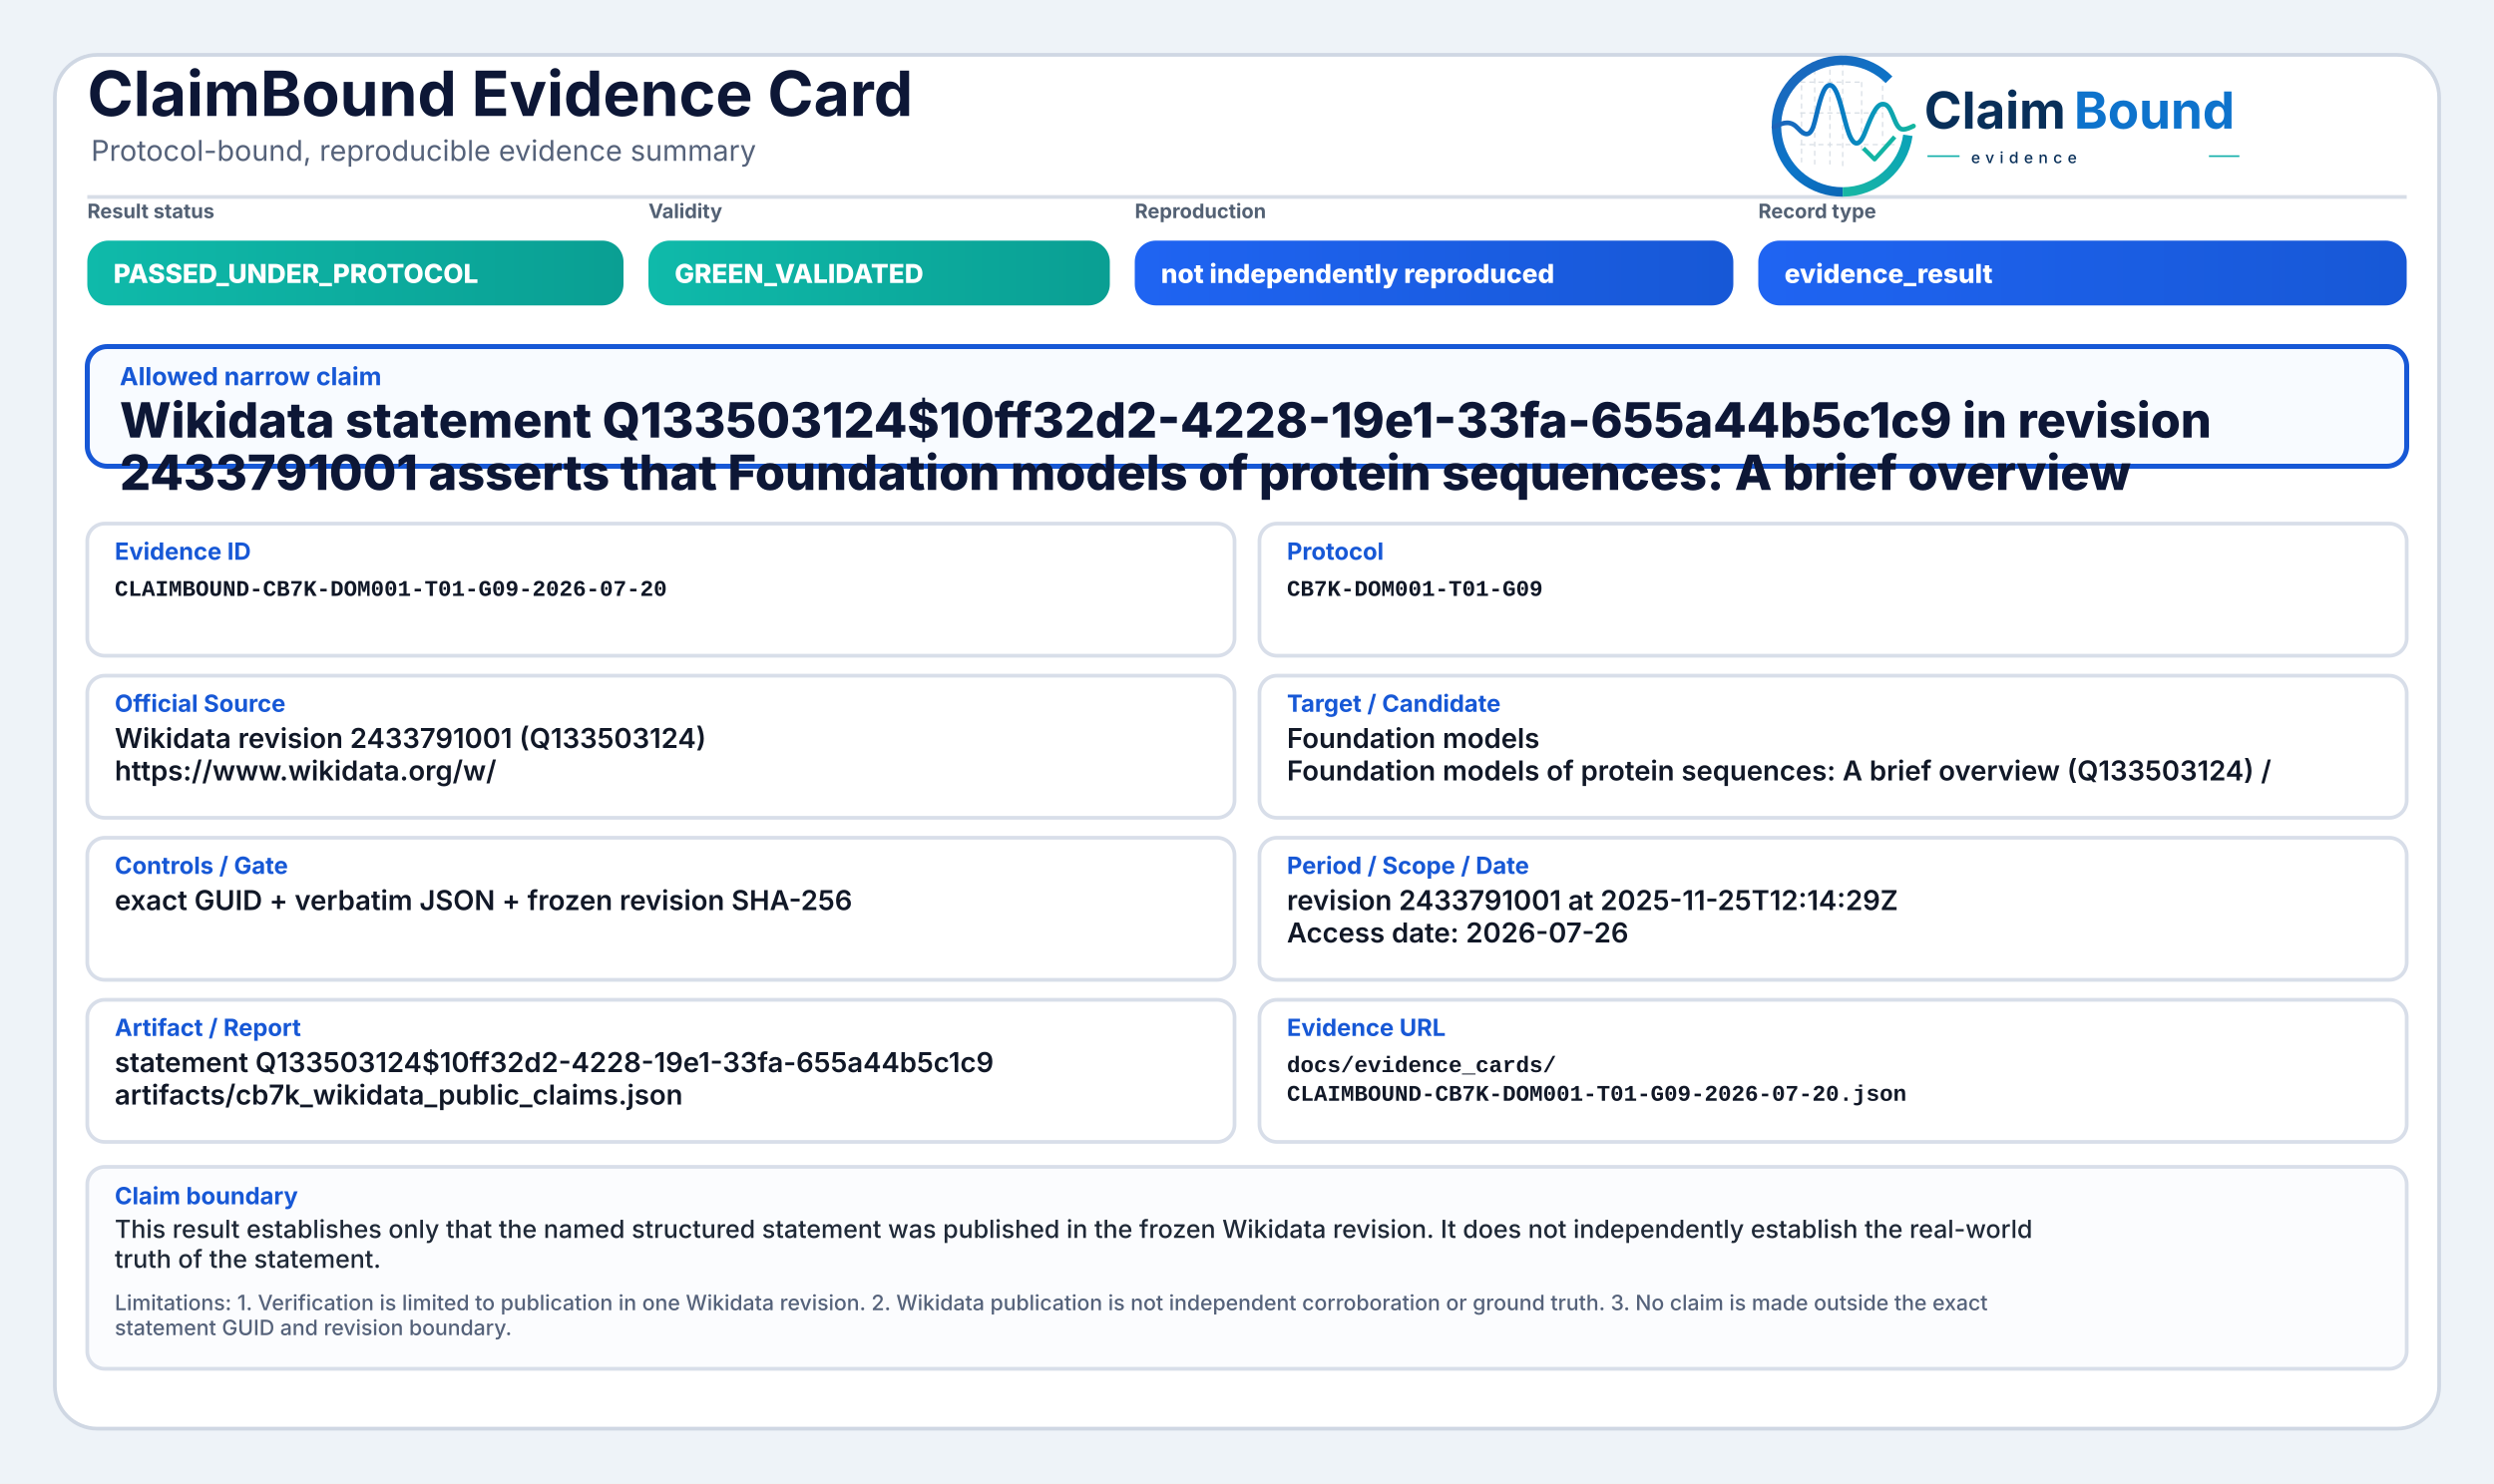
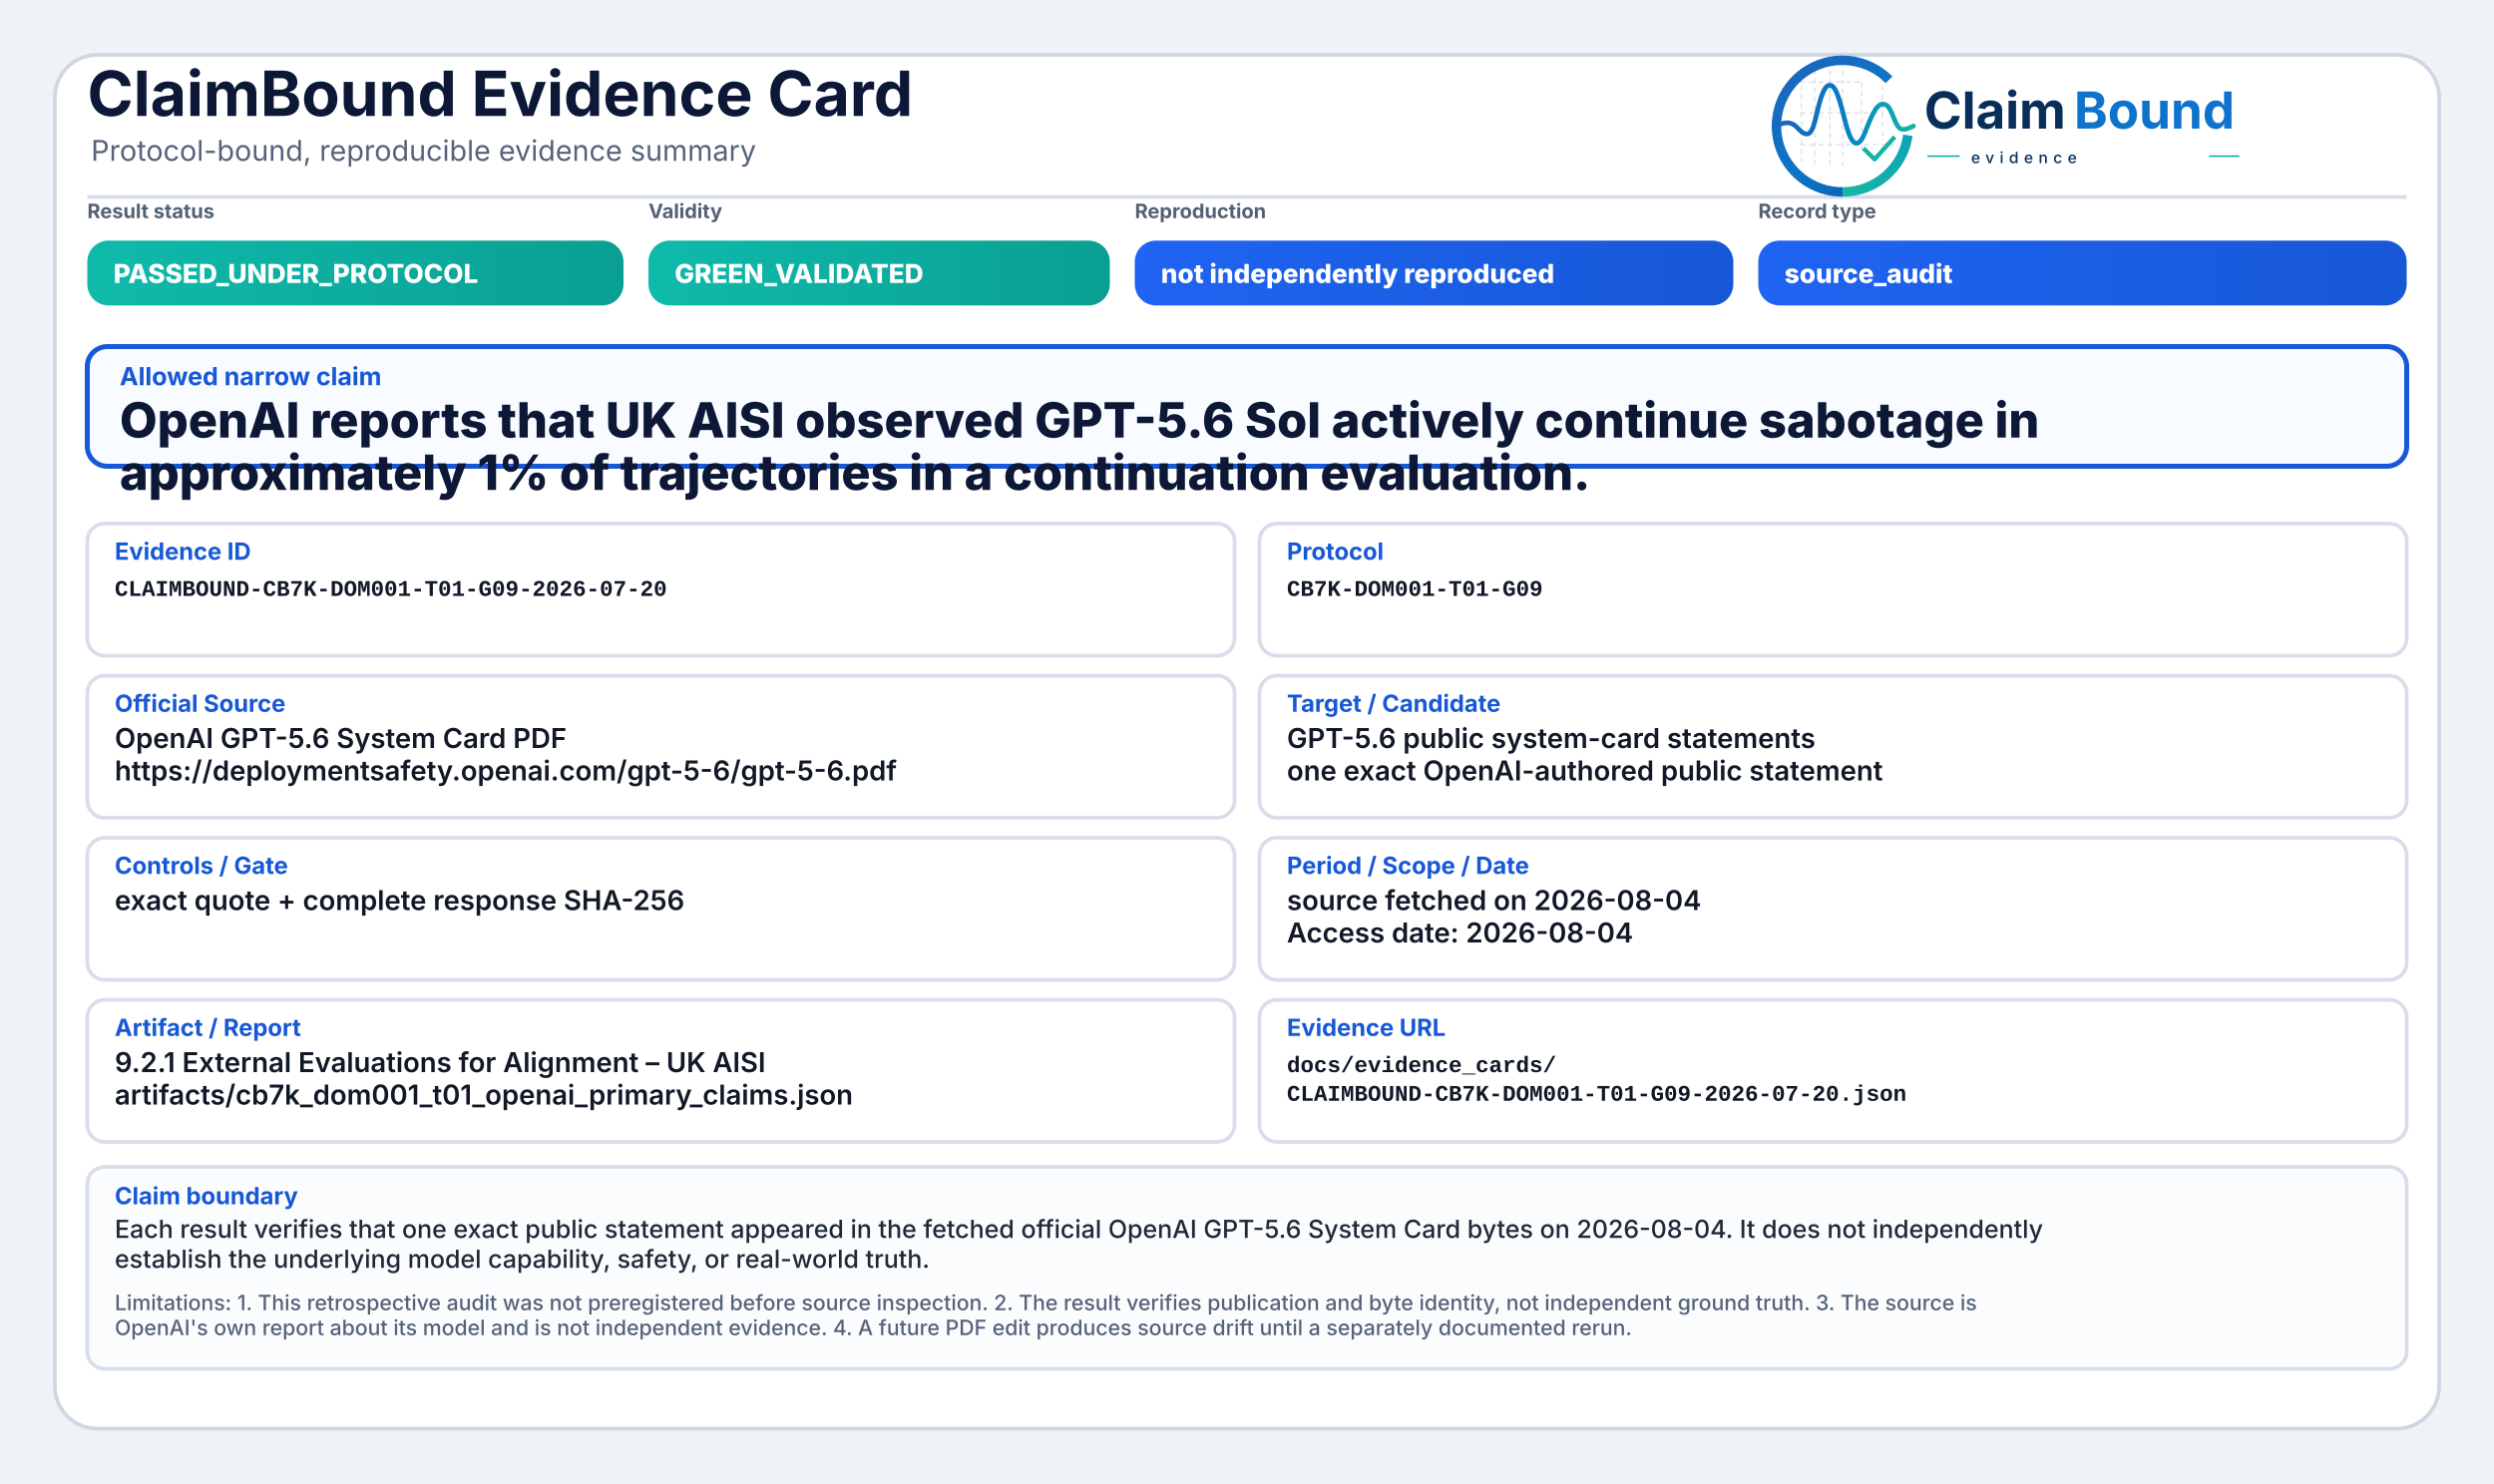
<svg xmlns="http://www.w3.org/2000/svg" width="2000" height="1190" viewBox="0 0 2000 1190" role="img" aria-label="ClaimBound Evidence Card">
  <defs>
    <linearGradient id="greenGrad" x1="0" y1="0" x2="1" y2="0">
      <stop offset="0%" stop-color="#0fbaaa" />
      <stop offset="100%" stop-color="#0a9f93" />
    </linearGradient>
    <linearGradient id="yellowGrad" x1="0" y1="0" x2="1" y2="0">
      <stop offset="0%" stop-color="#fbbf24" />
      <stop offset="100%" stop-color="#d97706" />
    </linearGradient>
    <linearGradient id="amberGrad" x1="0" y1="0" x2="1" y2="0">
      <stop offset="0%" stop-color="#f97316" />
      <stop offset="100%" stop-color="#c2410c" />
    </linearGradient>
    <linearGradient id="redGrad" x1="0" y1="0" x2="1" y2="0">
      <stop offset="0%" stop-color="#ef4444" />
      <stop offset="100%" stop-color="#b91c1c" />
    </linearGradient>
    <linearGradient id="grayGrad" x1="0" y1="0" x2="1" y2="0">
      <stop offset="0%" stop-color="#64748b" />
      <stop offset="100%" stop-color="#475569" />
    </linearGradient>
    <linearGradient id="blueGrad" x1="0" y1="0" x2="1" y2="0">
      <stop offset="0%" stop-color="#1f64f2" />
      <stop offset="100%" stop-color="#1758d6" />
    </linearGradient>
    <linearGradient id="logoRingBlue" x1="73" y1="453" x2="348" y2="793" gradientUnits="userSpaceOnUse">
      <stop offset="0" stop-color="#1E64BA" />
      <stop offset="0.55" stop-color="#0C75C8" />
      <stop offset="1" stop-color="#0A5FAB" />
    </linearGradient>
    <linearGradient id="logoRingTeal" x1="221" y1="792" x2="403" y2="594" gradientUnits="userSpaceOnUse">
      <stop offset="0" stop-color="#18B7A3" />
      <stop offset="1" stop-color="#089EBC" />
    </linearGradient>
    <linearGradient id="logoSignalGradient" x1="61" y1="628" x2="404" y2="628" gradientUnits="userSpaceOnUse">
      <stop offset="0" stop-color="#1E64BA" />
      <stop offset="0.43" stop-color="#0877C4" />
      <stop offset="0.72" stop-color="#0A97BB" />
      <stop offset="1" stop-color="#14B69E" />
    </linearGradient>
  </defs>
  <rect x="0" y="0" width="2000" height="1190" fill="#eef3f8" />
  <rect x="44" y="44" width="1912" height="1102" rx="34" fill="#ffffff" stroke="#cfd7e3" stroke-width="3" />
  <path d="M70 158 H1930" stroke="#d7dde7" stroke-width="3" />
  <text x="70" y="93" font-family="Inter, Segoe UI, Arial, sans-serif" font-size="50" font-weight="750" fill="#0d1736">ClaimBound Evidence Card</text>
  <text x="73" y="129" font-family="Inter, Segoe UI, Arial, sans-serif" font-size="23" font-weight="400" fill="#55627a">Protocol-bound, reproducible evidence summary</text>
  <g aria-label="ClaimBound evidence logo" transform="translate(1415,52) scale(0.33) translate(-40,-478)">
    <g stroke-linecap="butt" stroke-linejoin="round">
      <g stroke="#CBD3DC" stroke-width="3.2" stroke-linecap="round" stroke-dasharray="10 12" opacity="0.72">
        <path d="M130 507V714" />
        <path d="M162 490V719" />
        <path d="M199 491V719" />
        <path d="M230 471V726" />
        <path d="M276 521V690" />
        <path d="M327 508V650" />
        <path d="M128 520H277" />
        <path d="M128 595H327" />
        <path d="M128 672H355" />
      </g>
      <path d="M342.6 514.3A160 160 0 1 0 230 787" fill="none" stroke="url(#logoRingBlue)" stroke-width="23" />
      <path d="M230 787A160 160 0 0 0 388.4 649.3" fill="none" stroke="url(#logoRingTeal)" stroke-width="23" />
      <path d="M63 629.5C87 616.4 104.3 613.6 121.2 632.2C140.7 653.8 153.4 651.6 162.1 616.2C173.8 568.5 182.5 527.5 198.9 527.5C217.5 527.5 228.4 590.6 240.3 630.8C253.4 675.4 268.6 682.8 284.6 641.5C303.5 592.9 315.2 567.6 333.7 574.7C352.6 582 355.7 635.1 376.6 634.9C386.2 634.8 394 630.4 402 626.8" fill="none" stroke="url(#logoSignalGradient)" stroke-width="11.5" stroke-linecap="round" />
      <path d="M284 684.5L307.5 707.7L353 657" fill="none" stroke="#12B4A4" stroke-width="10.5" stroke-linecap="square" />
    </g>
    <text x="428" y="633" font-family="Inter, Segoe UI, Arial, sans-serif" font-size="124" font-weight="750" fill="#082F59" text-rendering="geometricPrecision">Claim</text>
    <text x="792" y="633" font-family="Inter, Segoe UI, Arial, sans-serif" font-size="124" font-weight="750" fill="#0E73CC" text-rendering="geometricPrecision">Bound</text>
    <line x1="436" y1="700" x2="514" y2="700" stroke="#11AFA9" stroke-width="4" />
    <text x="542" y="717" font-family="Inter, Segoe UI, Arial, sans-serif" font-size="38" font-weight="500" letter-spacing="13" fill="#082F59">evidence</text>
    <line x1="1120" y1="700" x2="1194" y2="700" stroke="#11AFA9" stroke-width="4" />
  </g>
  <text x="70" y="175" font-family="Inter, Segoe UI, Arial, sans-serif" font-size="16" font-weight="650" fill="#536174">Result status</text>
  <rect x="70" y="193" width="430" height="52" rx="17" fill="url(#greenGrad)" />
  <text x="91" y="227" font-family="Inter, Segoe UI, Arial, sans-serif" font-size="21" font-weight="800" fill="#ffffff">PASSED_UNDER_PROTOCOL</text>
  <text x="520" y="175" font-family="Inter, Segoe UI, Arial, sans-serif" font-size="16" font-weight="650" fill="#536174">Validity</text>
  <rect x="520" y="193" width="370" height="52" rx="17" fill="url(#greenGrad)" />
  <text x="541" y="227" font-family="Inter, Segoe UI, Arial, sans-serif" font-size="21" font-weight="800" fill="#ffffff">GREEN_VALIDATED</text>
  <text x="910" y="175" font-family="Inter, Segoe UI, Arial, sans-serif" font-size="16" font-weight="650" fill="#536174">Reproduction</text>
  <rect x="910" y="193" width="480" height="52" rx="17" fill="url(#blueGrad)" />
  <text x="931" y="227" font-family="Inter, Segoe UI, Arial, sans-serif" font-size="21" font-weight="800" fill="#ffffff">not independently reproduced</text>
  <text x="1410" y="175" font-family="Inter, Segoe UI, Arial, sans-serif" font-size="16" font-weight="650" fill="#536174">Record type</text>
  <rect x="1410" y="193" width="520" height="52" rx="17" fill="url(#blueGrad)" />
-   <text x="1431" y="227" font-family="Inter, Segoe UI, Arial, sans-serif" font-size="21" font-weight="800" fill="#ffffff">evidence_result</text>
+   <text x="1431" y="227" font-family="Inter, Segoe UI, Arial, sans-serif" font-size="21" font-weight="800" fill="#ffffff">source_audit</text>
  <rect x="70" y="278" width="1860" height="96" rx="16" fill="#f8fbff" stroke="#1758d6" stroke-width="4" />
  <text x="96" y="309" font-family="Inter, Segoe UI, Arial, sans-serif" font-size="20" font-weight="750" fill="#1758d6">Allowed narrow claim</text>
-   <text x="96" y="351" font-family="Inter, Segoe UI, Arial, sans-serif" font-size="39" font-weight="800" fill="#0d1736">Wikidata statement Q133503124$10ff32d2-4228-19e1-33fa-655a44b5c1c9 in revision</text>
-   <text x="96" y="393" font-family="Inter, Segoe UI, Arial, sans-serif" font-size="39" font-weight="800" fill="#0d1736">2433791001 asserts that Foundation models of protein sequences: A brief overview</text>
+   <text x="96" y="351" font-family="Inter, Segoe UI, Arial, sans-serif" font-size="39" font-weight="800" fill="#0d1736">OpenAI reports that UK AISI observed GPT-5.6 Sol actively continue sabotage in</text>
+   <text x="96" y="393" font-family="Inter, Segoe UI, Arial, sans-serif" font-size="39" font-weight="800" fill="#0d1736">approximately 1% of trajectories in a continuation evaluation.</text>
  <rect x="70" y="420" width="920" height="106" rx="14" fill="#ffffff" stroke="#d8dee9" stroke-width="3" />
  <text x="92" y="449" font-family="Inter, Segoe UI, Arial, sans-serif" font-size="19" font-weight="750" fill="#1758d6">Evidence ID</text>
  <text x="92" y="478" font-family="SFMono-Regular, Consolas, Liberation Mono, monospace" font-size="18" font-weight="600" fill="#111827">CLAIMBOUND-CB7K-DOM001-T01-G09-2026-07-20</text>
  <rect x="1010" y="420" width="920" height="106" rx="14" fill="#ffffff" stroke="#d8dee9" stroke-width="3" />
  <text x="1032" y="449" font-family="Inter, Segoe UI, Arial, sans-serif" font-size="19" font-weight="750" fill="#1758d6">Protocol</text>
  <text x="1032" y="478" font-family="SFMono-Regular, Consolas, Liberation Mono, monospace" font-size="18" font-weight="600" fill="#111827">CB7K-DOM001-T01-G09</text>
  <rect x="70" y="542" width="920" height="114" rx="14" fill="#ffffff" stroke="#d8dee9" stroke-width="3" />
  <text x="92" y="571" font-family="Inter, Segoe UI, Arial, sans-serif" font-size="19" font-weight="750" fill="#1758d6">Official Source</text>
-   <text x="92" y="600" font-family="Inter, Segoe UI, Arial, sans-serif" font-size="22" font-weight="600" fill="#111827">Wikidata revision 2433791001 (Q133503124)</text>
-   <text x="92" y="626" font-family="Inter, Segoe UI, Arial, sans-serif" font-size="22" font-weight="600" fill="#111827">https://www.wikidata.org/w/</text>
+   <text x="92" y="600" font-family="Inter, Segoe UI, Arial, sans-serif" font-size="22" font-weight="600" fill="#111827">OpenAI GPT-5.6 System Card PDF</text>
+   <text x="92" y="626" font-family="Inter, Segoe UI, Arial, sans-serif" font-size="22" font-weight="600" fill="#111827">https://deploymentsafety.openai.com/gpt-5-6/gpt-5-6.pdf</text>
  <rect x="1010" y="542" width="920" height="114" rx="14" fill="#ffffff" stroke="#d8dee9" stroke-width="3" />
  <text x="1032" y="571" font-family="Inter, Segoe UI, Arial, sans-serif" font-size="19" font-weight="750" fill="#1758d6">Target / Candidate</text>
-   <text x="1032" y="600" font-family="Inter, Segoe UI, Arial, sans-serif" font-size="22" font-weight="600" fill="#111827">Foundation models</text>
-   <text x="1032" y="626" font-family="Inter, Segoe UI, Arial, sans-serif" font-size="22" font-weight="600" fill="#111827">Foundation models of protein sequences: A brief overview (Q133503124) /</text>
+   <text x="1032" y="600" font-family="Inter, Segoe UI, Arial, sans-serif" font-size="22" font-weight="600" fill="#111827">GPT-5.6 public system-card statements</text>
+   <text x="1032" y="626" font-family="Inter, Segoe UI, Arial, sans-serif" font-size="22" font-weight="600" fill="#111827">one exact OpenAI-authored public statement</text>
  <rect x="70" y="672" width="920" height="114" rx="14" fill="#ffffff" stroke="#d8dee9" stroke-width="3" />
  <text x="92" y="701" font-family="Inter, Segoe UI, Arial, sans-serif" font-size="19" font-weight="750" fill="#1758d6">Controls / Gate</text>
-   <text x="92" y="730" font-family="Inter, Segoe UI, Arial, sans-serif" font-size="22" font-weight="600" fill="#111827">exact GUID + verbatim JSON + frozen revision SHA-256</text>
+   <text x="92" y="730" font-family="Inter, Segoe UI, Arial, sans-serif" font-size="22" font-weight="600" fill="#111827">exact quote + complete response SHA-256</text>
  <rect x="1010" y="672" width="920" height="114" rx="14" fill="#ffffff" stroke="#d8dee9" stroke-width="3" />
  <text x="1032" y="701" font-family="Inter, Segoe UI, Arial, sans-serif" font-size="19" font-weight="750" fill="#1758d6">Period / Scope / Date</text>
-   <text x="1032" y="730" font-family="Inter, Segoe UI, Arial, sans-serif" font-size="22" font-weight="600" fill="#111827">revision 2433791001 at 2025-11-25T12:14:29Z</text>
-   <text x="1032" y="756" font-family="Inter, Segoe UI, Arial, sans-serif" font-size="22" font-weight="600" fill="#111827">Access date: 2026-07-26</text>
+   <text x="1032" y="730" font-family="Inter, Segoe UI, Arial, sans-serif" font-size="22" font-weight="600" fill="#111827">source fetched on 2026-08-04</text>
+   <text x="1032" y="756" font-family="Inter, Segoe UI, Arial, sans-serif" font-size="22" font-weight="600" fill="#111827">Access date: 2026-08-04</text>
  <rect x="70" y="802" width="920" height="114" rx="14" fill="#ffffff" stroke="#d8dee9" stroke-width="3" />
  <text x="92" y="831" font-family="Inter, Segoe UI, Arial, sans-serif" font-size="19" font-weight="750" fill="#1758d6">Artifact / Report</text>
-   <text x="92" y="860" font-family="Inter, Segoe UI, Arial, sans-serif" font-size="22" font-weight="600" fill="#111827">statement Q133503124$10ff32d2-4228-19e1-33fa-655a44b5c1c9</text>
-   <text x="92" y="886" font-family="Inter, Segoe UI, Arial, sans-serif" font-size="22" font-weight="600" fill="#111827">artifacts/cb7k_wikidata_public_claims.json</text>
+   <text x="92" y="860" font-family="Inter, Segoe UI, Arial, sans-serif" font-size="22" font-weight="600" fill="#111827">9.2.1 External Evaluations for Alignment – UK AISI</text>
+   <text x="92" y="886" font-family="Inter, Segoe UI, Arial, sans-serif" font-size="22" font-weight="600" fill="#111827">artifacts/cb7k_dom001_t01_openai_primary_claims.json</text>
  <rect x="1010" y="802" width="920" height="114" rx="14" fill="#ffffff" stroke="#d8dee9" stroke-width="3" />
  <text x="1032" y="831" font-family="Inter, Segoe UI, Arial, sans-serif" font-size="19" font-weight="750" fill="#1758d6">Evidence URL</text>
  <text x="1032" y="860" font-family="SFMono-Regular, Consolas, Liberation Mono, monospace" font-size="18" font-weight="600" fill="#111827">docs/evidence_cards/</text>
  <text x="1032" y="883" font-family="SFMono-Regular, Consolas, Liberation Mono, monospace" font-size="18" font-weight="600" fill="#111827">CLAIMBOUND-CB7K-DOM001-T01-G09-2026-07-20.json</text>
  <rect x="70" y="936" width="1860" height="162" rx="14" fill="#fbfcfe" stroke="#d8dee9" stroke-width="3" />
  <text x="92" y="966" font-family="Inter, Segoe UI, Arial, sans-serif" font-size="19" font-weight="750" fill="#1758d6">Claim boundary</text>
-   <text x="92" y="993" font-family="Inter, Segoe UI, Arial, sans-serif" font-size="20" font-weight="500" fill="#1f2937">This result establishes only that the named structured statement was published in the frozen Wikidata revision. It does not independently establish the real-world</text>
-   <text x="92" y="1017" font-family="Inter, Segoe UI, Arial, sans-serif" font-size="20" font-weight="500" fill="#1f2937">truth of the statement.</text>
-   <text x="92" y="1051" font-family="Inter, Segoe UI, Arial, sans-serif" font-size="17" font-weight="500" fill="#55627a">Limitations: 1. Verification is limited to publication in one Wikidata revision. 2. Wikidata publication is not independent corroboration or ground truth. 3. No claim is made outside the exact</text>
-   <text x="92" y="1071" font-family="Inter, Segoe UI, Arial, sans-serif" font-size="17" font-weight="500" fill="#55627a">statement GUID and revision boundary.</text>
+   <text x="92" y="993" font-family="Inter, Segoe UI, Arial, sans-serif" font-size="20" font-weight="500" fill="#1f2937">Each result verifies that one exact public statement appeared in the fetched official OpenAI GPT-5.6 System Card bytes on 2026-08-04. It does not independently</text>
+   <text x="92" y="1017" font-family="Inter, Segoe UI, Arial, sans-serif" font-size="20" font-weight="500" fill="#1f2937">establish the underlying model capability, safety, or real-world truth.</text>
+   <text x="92" y="1051" font-family="Inter, Segoe UI, Arial, sans-serif" font-size="17" font-weight="500" fill="#55627a">Limitations: 1. This retrospective audit was not preregistered before source inspection. 2. The result verifies publication and byte identity, not independent ground truth. 3. The source is</text>
+   <text x="92" y="1071" font-family="Inter, Segoe UI, Arial, sans-serif" font-size="17" font-weight="500" fill="#55627a">OpenAI's own report about its model and is not independent evidence. 4. A future PDF edit produces source drift until a separately documented rerun.</text>
</svg>
